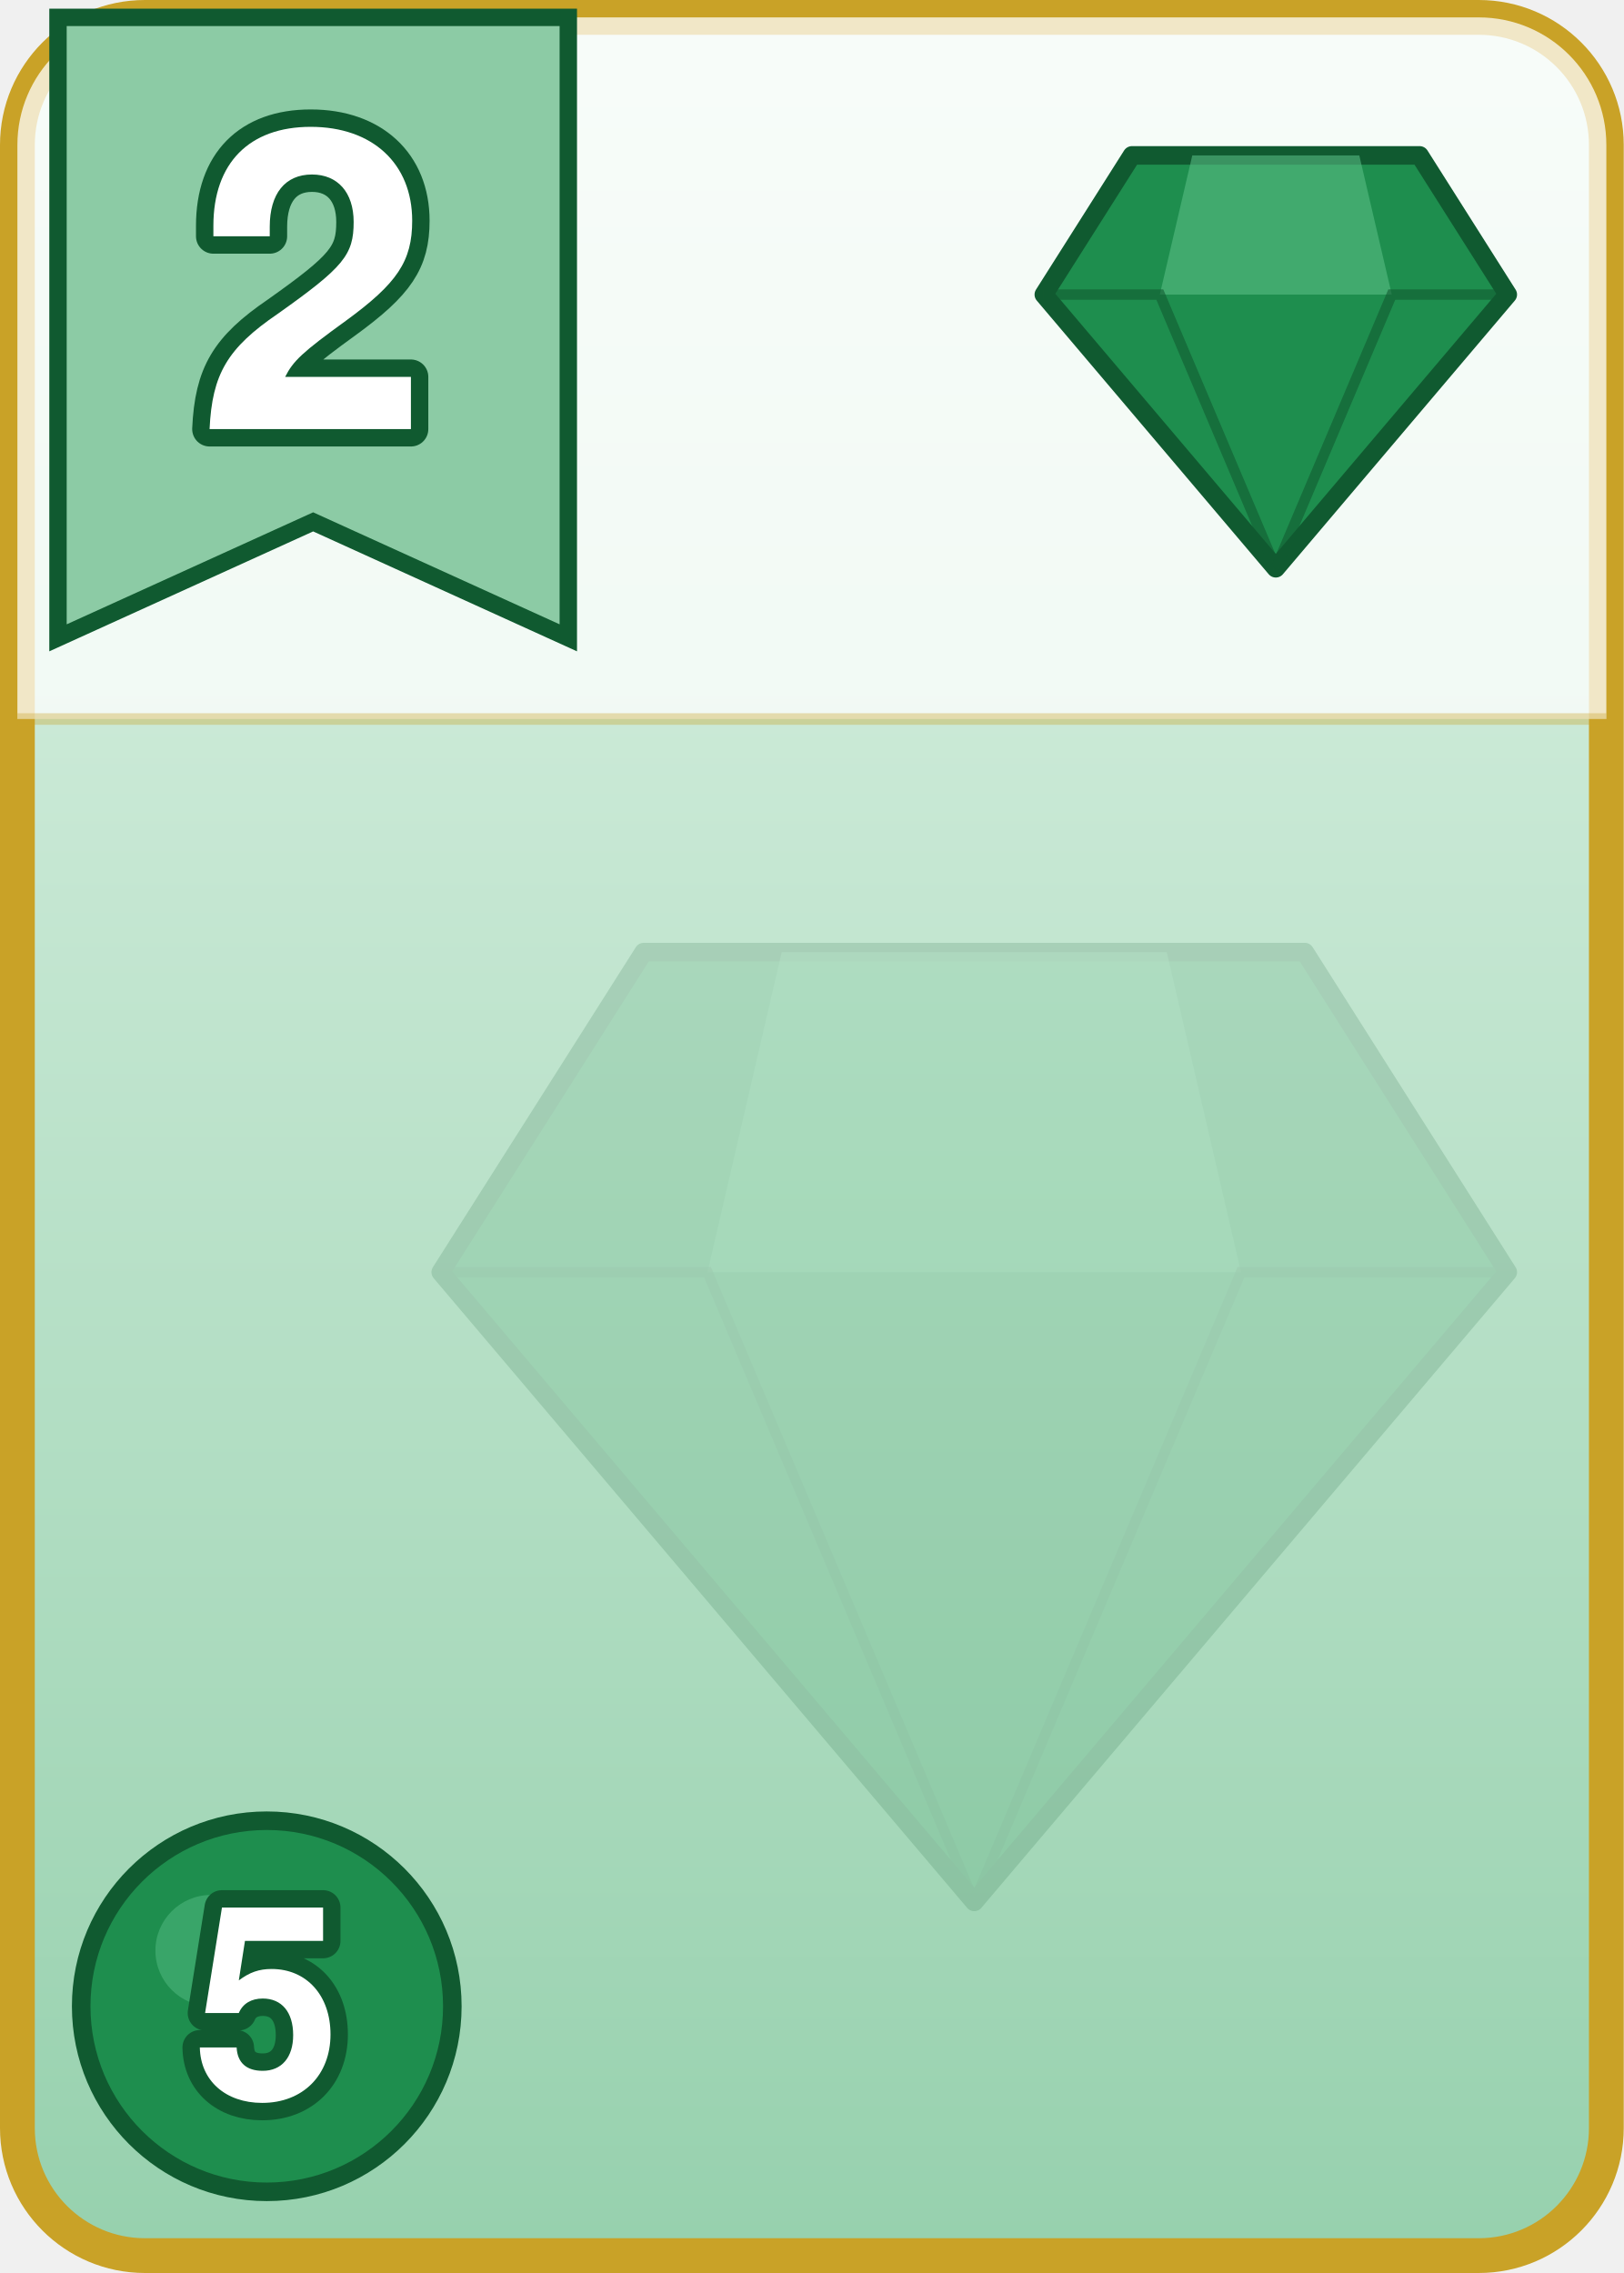
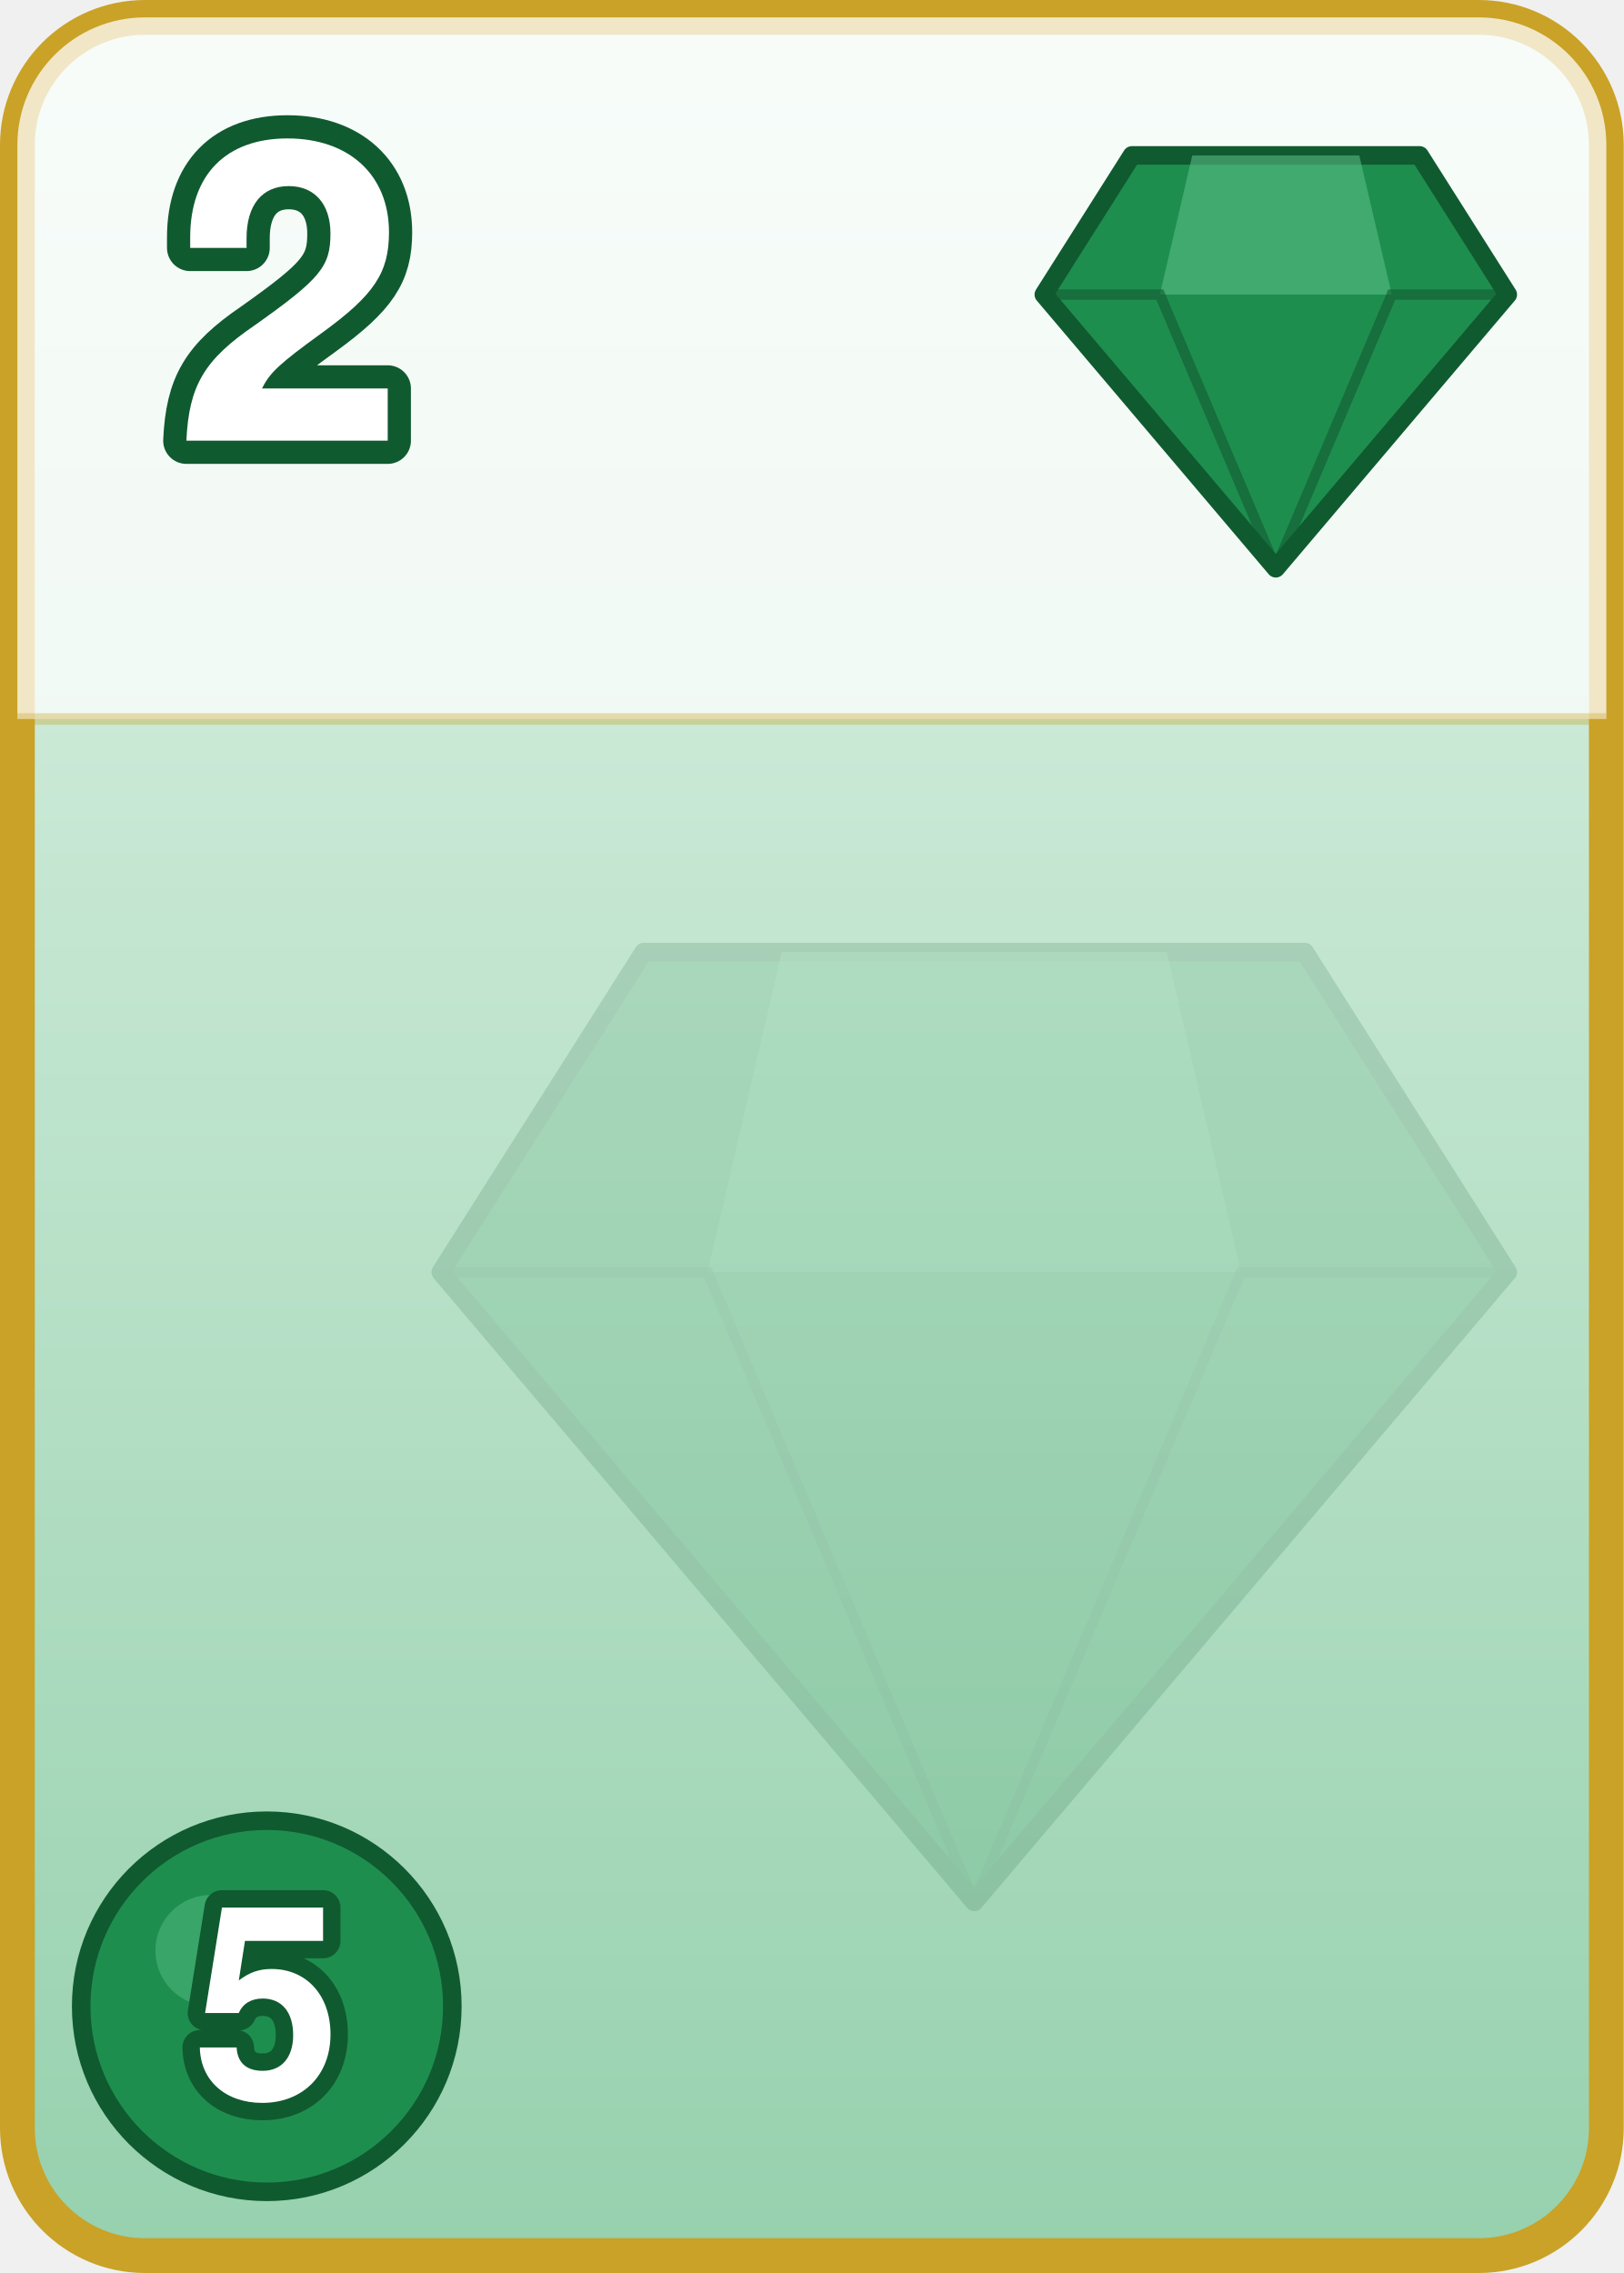
<svg xmlns="http://www.w3.org/2000/svg" width="140" height="196" viewBox="0 0 140 196" role="img" aria-label="レベル2 2点 ボーナス緑 コスト緑5">
  <defs>
    <linearGradient id="bgc66" x1="0" y1="0" x2="0" y2="1">
      <stop offset="0" stop-color="#E1F4E8" />
      <stop offset="1" stop-color="#97D1AE" />
    </linearGradient>
  </defs>
  <rect x="1.5" y="1.5" width="137" height="193" rx="11" fill="url(#bgc66)" stroke="#C9A227" stroke-width="3" />
  <g opacity="0.16">
    <polygon points="55.5,82.1 112.5,82.1 130.0,109.7 84.0,164.0 38.0,109.7" fill="#1E8E4E" stroke="#105A30" stroke-width="1.6" stroke-linejoin="round" />
    <polygon points="67.4,82.1 100.6,82.1 107.0,109.7 61.0,109.7" fill="#5CC189" opacity="0.55" />
    <polyline points="38.0,109.7 61.0,109.7 84.0,164.0" fill="none" stroke="#105A30" stroke-width="0.9" opacity="0.6" />
    <polyline points="130.0,109.7 107.0,109.7 84.0,164.0" fill="none" stroke="#105A30" stroke-width="0.9" opacity="0.6" />
  </g>
  <path d="M1.5,62 V12.5 A11,11 0 0 1 12.5,1.5 H127.5 A11,11 0 0 1 138.5,12.5 V62 Z" fill="#FFFFFF" opacity="0.74" />
  <line x1="1.5" y1="62" x2="138.5" y2="62" stroke="#C9A227" stroke-width="1" opacity="0.35" />
  <polygon points="97.6,13.4 122.4,13.4 130.0,25.4 110.0,49.0 90.0,25.4" fill="#1E8E4E" stroke="#105A30" stroke-width="1.6" stroke-linejoin="round" />
  <polygon points="102.8,13.4 117.2,13.4 120.0,25.4 100.0,25.4" fill="#5CC189" opacity="0.55" />
  <polyline points="90.0,25.4 100.0,25.4 110.0,49.0" fill="none" stroke="#105A30" stroke-width="0.9" opacity="0.6" />
  <polyline points="130.0,25.4 120.0,25.4 110.0,49.0" fill="none" stroke="#105A30" stroke-width="0.9" opacity="0.6" />
-   <path d="M5,1.5 H49 V55 L27,45 L5,55 Z" fill="#8CCBA5" stroke="#105A30" stroke-width="1.5" />
-   <text x="27" y="37" text-anchor="middle" font-size="36" font-weight="800" fill="#FFFFFF" stroke="#105A30" stroke-width="3" paint-order="stroke" stroke-linejoin="round" font-family="'Helvetica Neue', Helvetica, Arial, sans-serif">2</text>
+   <text x="25" y="38" text-anchor="middle" font-size="36" font-weight="800" fill="#FFFFFF" stroke="#105A30" stroke-width="4" paint-order="stroke" stroke-linejoin="round" font-family="'Helvetica Neue', Helvetica, Arial, sans-serif">2</text>
  <circle cx="23" cy="173" r="16" fill="#1E8E4E" stroke="#105A30" stroke-width="1.6" />
  <circle cx="18.2" cy="168.2" r="4.8" fill="#5CC189" opacity="0.45" />
  <text x="23" y="180.8" text-anchor="middle" font-size="23" font-weight="800" fill="#FFFFFF" stroke="#105A30" stroke-width="3" paint-order="stroke" stroke-linejoin="round" font-family="'Helvetica Neue', Helvetica, Arial, sans-serif">5</text>
</svg>
